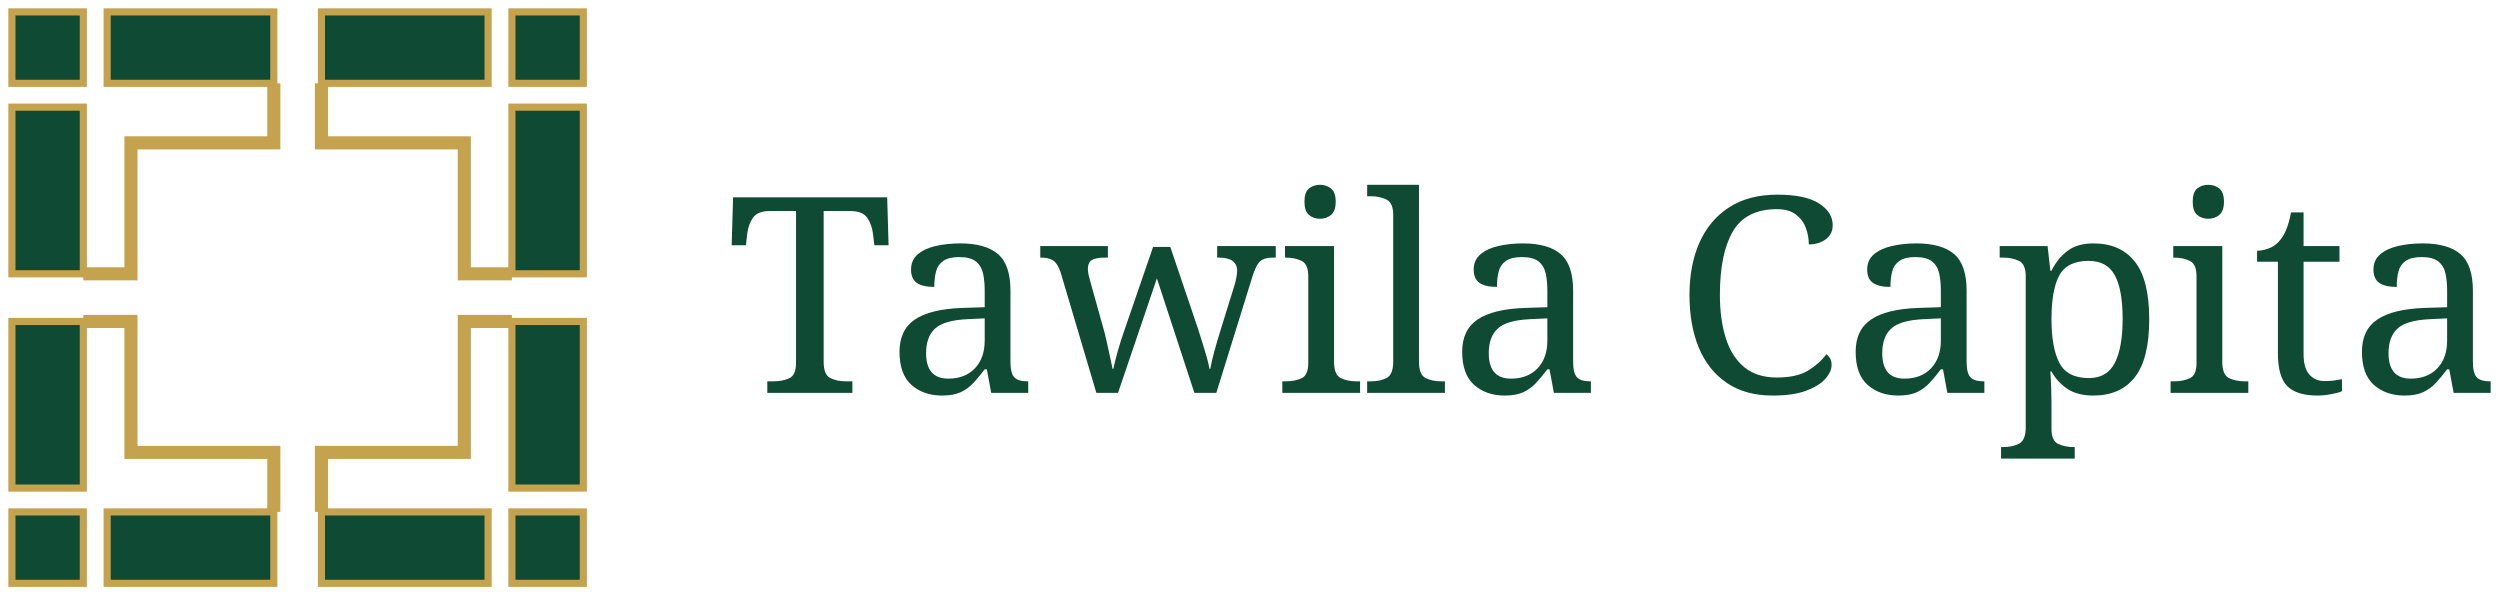
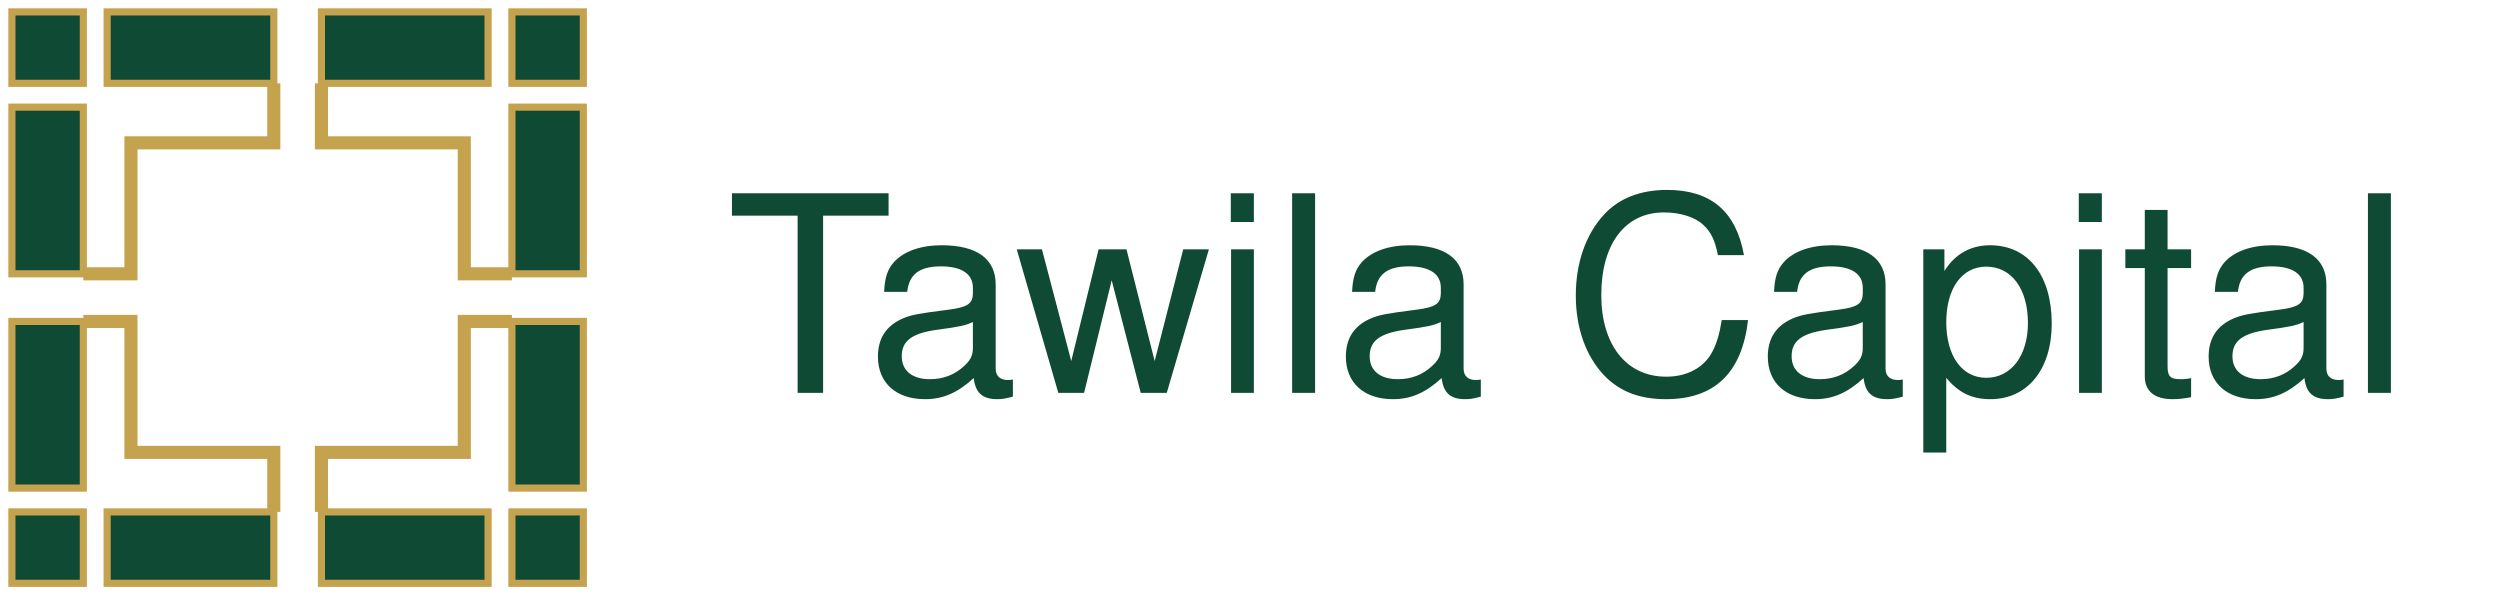
<svg xmlns="http://www.w3.org/2000/svg" viewBox="0 0 420 100" role="img" aria-label="Tawila Capital">
  <g transform="translate(0 0) scale(1)">
    <g fill="#0f4a35" stroke="#c4a24e" stroke-width="1.2">
      <rect x="2" y="2" width="12" height="12" />
      <rect x="18" y="2" width="28" height="12" />
      <rect x="54" y="2" width="28" height="12" />
      <rect x="86" y="2" width="12" height="12" />
      <rect x="2" y="18" width="12" height="28" />
      <rect x="86" y="18" width="12" height="28" />
      <rect x="2" y="54" width="12" height="28" />
      <rect x="86" y="54" width="12" height="28" />
      <rect x="2" y="86" width="12" height="12" />
      <rect x="18" y="86" width="28" height="12" />
      <rect x="54" y="86" width="28" height="12" />
      <rect x="86" y="86" width="12" height="12" />
    </g>
    <g fill="none" stroke="#c4a24e" stroke-width="2.2">
      <path d="M46 14v10H22v22H14" />
      <path d="M54 14v10h24v22h8" />
      <path d="M46 86V76H22V54H14" />
      <path d="M54 86V76h24V54h8" />
    </g>
  </g>
-   <text x="122" y="66" font-family="Cormorant Garamond, Georgia, serif" font-size="46" fill="#0f4a35">Tawila Capital</text>
+   <text x="122" y="66" font-family="Sora, Manrope, Helvetica, Arial, sans-serif" font-size="46" fill="#0f4a35">Tawila Capital</text>
</svg>
